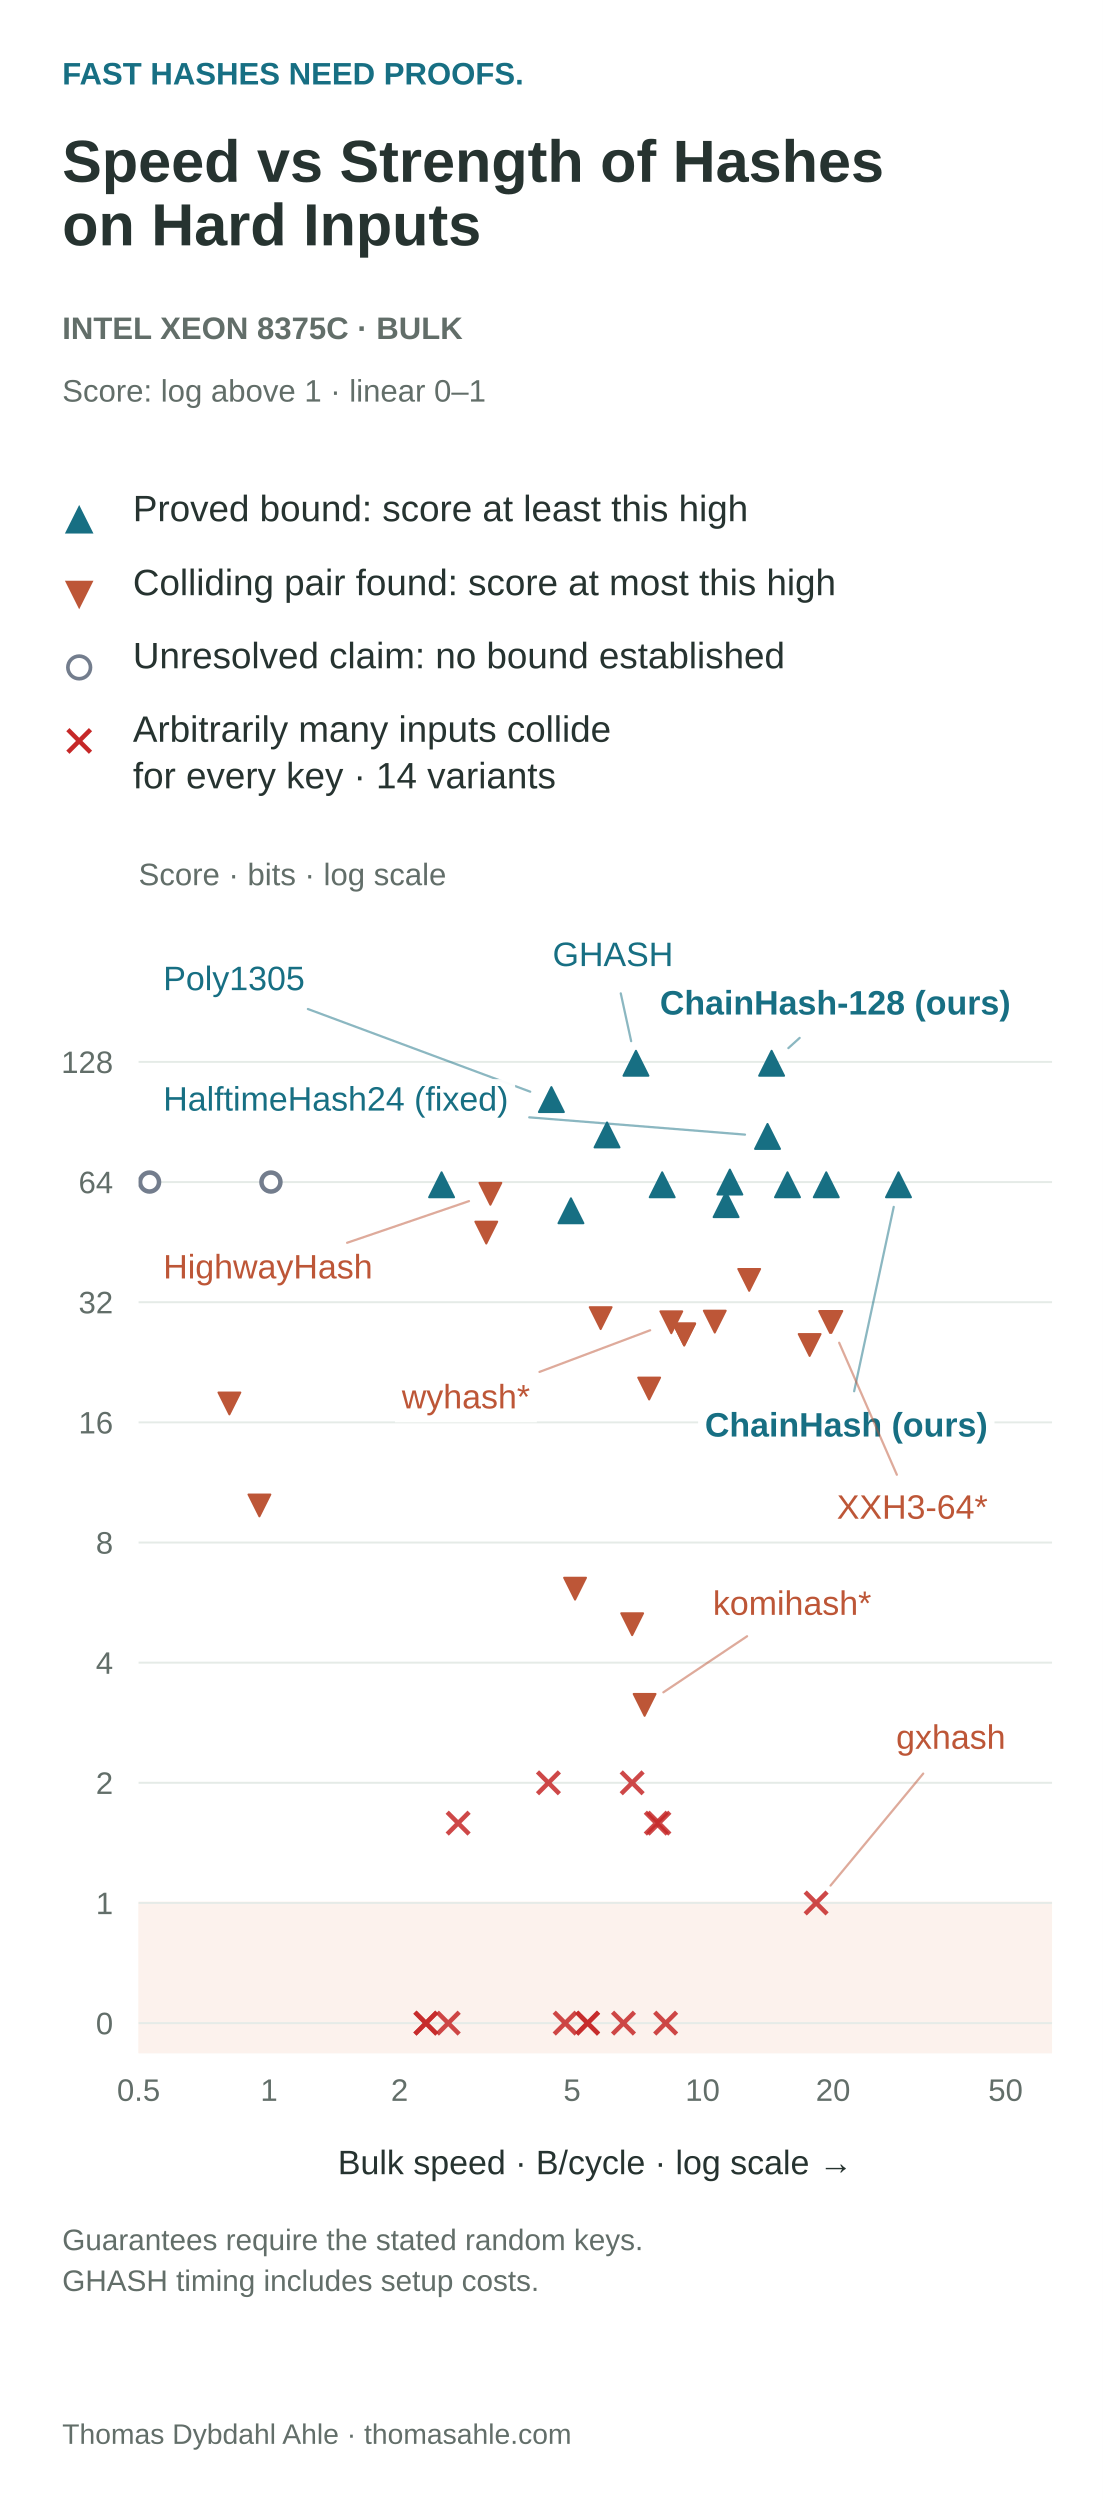
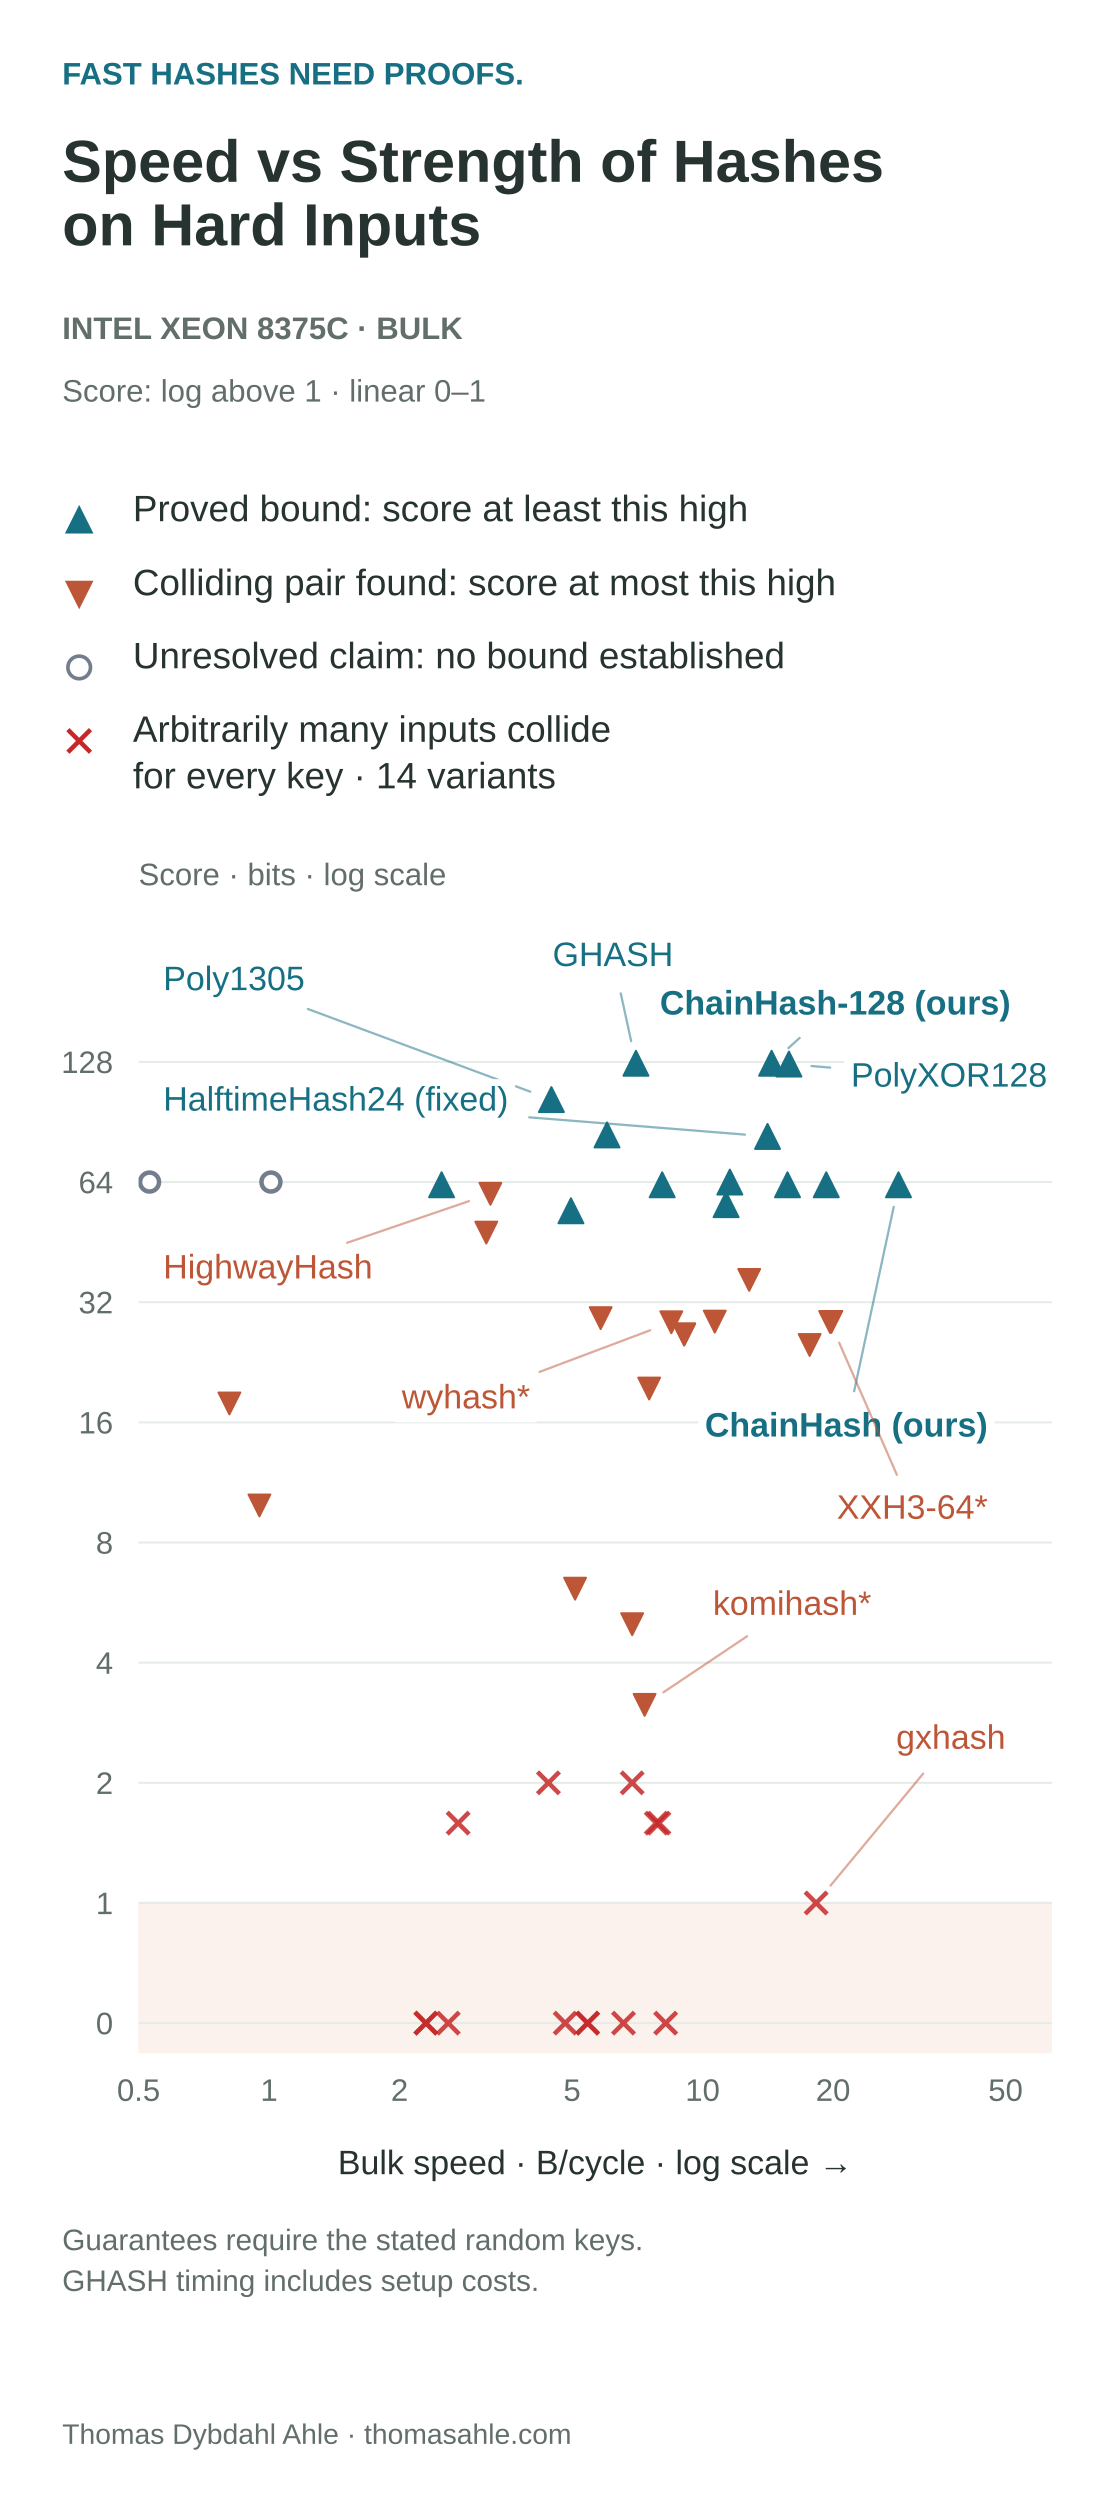
<svg xmlns="http://www.w3.org/2000/svg" xmlns:xlink="http://www.w3.org/1999/xlink" width="390pt" height="884pt" viewBox="0 0 390 884" version="1.1" role="img" aria-label="Speed vs Strength of Hashes on Hard Inputs: collision bounds versus bulk speed on INTEL XEON 8375C. Logarithmic axes; score is linear from zero to one bit.">
  <defs>
    <style type="text/css">*{stroke-linejoin: round; stroke-linecap: butt}</style>
  </defs>
  <g id="figure_1">
    <g id="patch_1">
      <path d="M 0 884  L 390 884  L 390 0  L 0 0  z " style="fill: #ffffff" />
    </g>
    <g id="axes_1">
      <g id="patch_2">
        <path d="M 49 726  L 372 726  L 372 333  L 49 333  z " style="fill: #ffffff" />
      </g>
      <g id="patch_3">
        <path d="M 49 726  L 372 726  L 372 672.892  L 49 672.892  z " clip-path="url(#peb24a7021e)" style="fill: #fcf2ed; stroke: #fcf2ed; stroke-linejoin: miter" />
      </g>
      <g id="matplotlib.axis_1">
        <g id="xtick_1">
          <g id="line2d_1" />
          <g id="text_1">
            <text style="font-size: 11px; font-family: 'Arial', 'DejaVu Sans', sans-serif; text-anchor: middle; fill: #626e69" x="49" y="742.874" transform="rotate(-0 49 742.8736)">0.5</text>
          </g>
        </g>
        <g id="xtick_2">
          <g id="line2d_2" />
          <g id="text_2">
            <text style="font-size: 11px; font-family: 'Arial', 'DejaVu Sans', sans-serif; text-anchor: middle; fill: #626e69" x="95.143" y="742.874" transform="rotate(-0 95.14286 742.8736)">1</text>
          </g>
        </g>
        <g id="xtick_3">
          <g id="line2d_3" />
          <g id="text_3">
            <text style="font-size: 11px; font-family: 'Arial', 'DejaVu Sans', sans-serif; text-anchor: middle; fill: #626e69" x="141.286" y="742.874" transform="rotate(-0 141.2857 742.8736)">2</text>
          </g>
        </g>
        <g id="xtick_4">
          <g id="line2d_4" />
          <g id="text_4">
            <text style="font-size: 11px; font-family: 'Arial', 'DejaVu Sans', sans-serif; text-anchor: middle; fill: #626e69" x="202.283" y="742.874" transform="rotate(-0 202.2833 742.8736)">5</text>
          </g>
        </g>
        <g id="xtick_5">
          <g id="line2d_5" />
          <g id="text_5">
            <text style="font-size: 11px; font-family: 'Arial', 'DejaVu Sans', sans-serif; text-anchor: middle; fill: #626e69" x="248.426" y="742.874" transform="rotate(-0 248.4261 742.8736)">10</text>
          </g>
        </g>
        <g id="xtick_6">
          <g id="line2d_6" />
          <g id="text_6">
            <text style="font-size: 11px; font-family: 'Arial', 'DejaVu Sans', sans-serif; text-anchor: middle; fill: #626e69" x="294.569" y="742.874" transform="rotate(-0 294.569 742.8736)">20</text>
          </g>
        </g>
        <g id="xtick_7">
          <g id="line2d_7" />
          <g id="text_7">
            <text style="font-size: 11px; font-family: 'Arial', 'DejaVu Sans', sans-serif; text-anchor: middle; fill: #626e69" x="355.567" y="742.874" transform="rotate(-0 355.5665 742.8736)">50</text>
          </g>
        </g>
        <g id="text_8">
          <text style="font-size: 12px; font-family: 'Arial', 'DejaVu Sans', sans-serif; text-anchor: middle; fill: #263330" x="210.5" y="768.795" transform="rotate(-0 210.5 768.7955)">Bulk speed · B/cycle · log scale  →</text>
        </g>
      </g>
      <g id="matplotlib.axis_2">
        <g id="ytick_1">
          <g id="line2d_8">
            <path d="M 49 715.378  L 372 715.378  " clip-path="url(#peb24a7021e)" style="fill: none; stroke: #e5ebe7; stroke-width: 0.7; stroke-linecap: square" />
          </g>
          <g id="line2d_9" />
          <g id="text_9">
            <text style="font-size: 11px; font-family: 'Arial', 'DejaVu Sans', sans-serif; text-anchor: end; fill: #626e69" x="40" y="719.315" transform="rotate(-0 40 719.3152)">0</text>
          </g>
        </g>
        <g id="ytick_2">
          <g id="line2d_10">
            <path d="M 49 672.892  L 372 672.892  " clip-path="url(#peb24a7021e)" style="fill: none; stroke: #e5ebe7; stroke-width: 0.7; stroke-linecap: square" />
          </g>
          <g id="line2d_11" />
          <g id="text_10">
            <text style="font-size: 11px; font-family: 'Arial', 'DejaVu Sans', sans-serif; text-anchor: end; fill: #626e69" x="40" y="676.829" transform="rotate(-0 40 676.8287)">1</text>
          </g>
        </g>
        <g id="ytick_3">
          <g id="line2d_12">
            <path d="M 49 630.405  L 372 630.405  " clip-path="url(#peb24a7021e)" style="fill: none; stroke: #e5ebe7; stroke-width: 0.7; stroke-linecap: square" />
          </g>
          <g id="line2d_13" />
          <g id="text_11">
            <text style="font-size: 11px; font-family: 'Arial', 'DejaVu Sans', sans-serif; text-anchor: end; fill: #626e69" x="40" y="634.342" transform="rotate(-0 40 634.3422)">2</text>
          </g>
        </g>
        <g id="ytick_4">
          <g id="line2d_14">
            <path d="M 49 587.919  L 372 587.919  " clip-path="url(#peb24a7021e)" style="fill: none; stroke: #e5ebe7; stroke-width: 0.7; stroke-linecap: square" />
          </g>
          <g id="line2d_15" />
          <g id="text_12">
            <text style="font-size: 11px; font-family: 'Arial', 'DejaVu Sans', sans-serif; text-anchor: end; fill: #626e69" x="40" y="591.856" transform="rotate(-0 40 591.8557)">4</text>
          </g>
        </g>
        <g id="ytick_5">
          <g id="line2d_16">
            <path d="M 49 545.432  L 372 545.432  " clip-path="url(#peb24a7021e)" style="fill: none; stroke: #e5ebe7; stroke-width: 0.7; stroke-linecap: square" />
          </g>
          <g id="line2d_17" />
          <g id="text_13">
            <text style="font-size: 11px; font-family: 'Arial', 'DejaVu Sans', sans-serif; text-anchor: end; fill: #626e69" x="40" y="549.369" transform="rotate(-0 40 549.3692)">8</text>
          </g>
        </g>
        <g id="ytick_6">
          <g id="line2d_18">
            <path d="M 49 502.946  L 372 502.946  " clip-path="url(#peb24a7021e)" style="fill: none; stroke: #e5ebe7; stroke-width: 0.7; stroke-linecap: square" />
          </g>
          <g id="line2d_19" />
          <g id="text_14">
            <text style="font-size: 11px; font-family: 'Arial', 'DejaVu Sans', sans-serif; text-anchor: end; fill: #626e69" x="40" y="506.883" transform="rotate(-0 40 506.8827)">16</text>
          </g>
        </g>
        <g id="ytick_7">
          <g id="line2d_20">
            <path d="M 49 460.459  L 372 460.459  " clip-path="url(#peb24a7021e)" style="fill: none; stroke: #e5ebe7; stroke-width: 0.7; stroke-linecap: square" />
          </g>
          <g id="line2d_21" />
          <g id="text_15">
            <text style="font-size: 11px; font-family: 'Arial', 'DejaVu Sans', sans-serif; text-anchor: end; fill: #626e69" x="40" y="464.396" transform="rotate(-0 40 464.3963)">32</text>
          </g>
        </g>
        <g id="ytick_8">
          <g id="line2d_22">
            <path d="M 49 417.973  L 372 417.973  " clip-path="url(#peb24a7021e)" style="fill: none; stroke: #e5ebe7; stroke-width: 0.7; stroke-linecap: square" />
          </g>
          <g id="line2d_23" />
          <g id="text_16">
            <text style="font-size: 11px; font-family: 'Arial', 'DejaVu Sans', sans-serif; text-anchor: end; fill: #626e69" x="40" y="421.91" transform="rotate(-0 40 421.9098)">64</text>
          </g>
        </g>
        <g id="ytick_9">
          <g id="line2d_24">
            <path d="M 49 375.486  L 372 375.486  " clip-path="url(#peb24a7021e)" style="fill: none; stroke: #e5ebe7; stroke-width: 0.7; stroke-linecap: square" />
          </g>
          <g id="line2d_25" />
          <g id="text_17">
            <text style="font-size: 11px; font-family: 'Arial', 'DejaVu Sans', sans-serif; text-anchor: end; fill: #626e69" x="40" y="379.423" transform="rotate(-0 40 379.4233)">128</text>
          </g>
        </g>
      </g>
      <g id="point-city" data-point-id="city" data-speed="5.43" data-bits="0.0" tabindex="0" role="button" aria-label="CityHash64 v1.1.1: 0 bits; 5.43 B/cycle. Inspect result.">
        <defs>
          <path id="mdcb4f89927" d="M -3.873 3.873  L 3.873 -3.873  M -3.873 -3.873  L 3.873 3.873  " style="stroke: #c62828; stroke-opacity: 0.85; stroke-width: 1.6" />
        </defs>
        <g clip-path="url(#peb24a7021e)">
          <use xlink:href="#mdcb4f89927" x="207.775" y="715.378" style="fill: #c62828; fill-opacity: 0.85; stroke: #c62828; stroke-opacity: 0.85; stroke-width: 1.6" />
        </g>
        <circle cx="207.775" cy="715.378" r="12" fill="transparent" class="point-hit" />
        <circle cx="207.775" cy="715.378" r="10" fill="none" stroke="#263330" stroke-width="1.4" opacity="0" class="point-ring" />
      </g>
      <g id="point-farm" data-point-id="farm" data-speed="5.43" data-bits="0.0" tabindex="0" role="button" aria-label="FarmHash64 NA v1.1: 0 bits; 5.43 B/cycle. Inspect result.">
        <g clip-path="url(#peb24a7021e)">
          <use xlink:href="#mdcb4f89927" x="207.775" y="715.378" style="fill: #c62828; fill-opacity: 0.85; stroke: #c62828; stroke-opacity: 0.85; stroke-width: 1.6" />
        </g>
        <circle cx="207.775" cy="715.378" r="12" fill="transparent" class="point-hit" />
        <circle cx="207.775" cy="715.378" r="10" fill="none" stroke="#263330" stroke-width="1.4" opacity="0" class="point-ring" />
      </g>
      <g id="point-murmur" data-point-id="murmur" data-speed="2.73" data-bits="1.584962500721156" tabindex="0" role="button" aria-label="MurmurHash3 x64_128: at most 1.59 bits (cap); 2.73 B/cycle. Inspect result.">
        <g clip-path="url(#peb24a7021e)">
          <use xlink:href="#mdcb4f89927" x="161.999" y="644.662" style="fill: #c62828; fill-opacity: 0.85; stroke: #c62828; stroke-opacity: 0.85; stroke-width: 1.6" />
        </g>
        <circle cx="161.999" cy="644.662" r="12" fill="transparent" class="point-hit" />
        <circle cx="161.999" cy="644.662" r="10" fill="none" stroke="#263330" stroke-width="1.4" opacity="0" class="point-ring" />
      </g>
      <g id="point-mx3" data-point-id="mx3" data-speed="4.82" data-bits="0.0" tabindex="0" role="button" aria-label="mx3 v3: 0 bits; 4.82 B/cycle. Inspect result.">
        <g clip-path="url(#peb24a7021e)">
          <use xlink:href="#mdcb4f89927" x="199.843" y="715.378" style="fill: #c62828; fill-opacity: 0.85; stroke: #c62828; stroke-opacity: 0.85; stroke-width: 1.6" />
        </g>
        <circle cx="199.843" cy="715.378" r="12" fill="transparent" class="point-hit" />
        <circle cx="199.843" cy="715.378" r="10" fill="none" stroke="#263330" stroke-width="1.4" opacity="0" class="point-ring" />
      </g>
      <g id="point-fasthash-64" data-point-id="fasthash-64" data-speed="2.3" data-bits="0.0" tabindex="0" role="button" aria-label="fasthash-64: 0 bits; 2.3 B/cycle. Inspect result.">
        <g clip-path="url(#peb24a7021e)">
          <use xlink:href="#mdcb4f89927" x="150.59" y="715.378" style="fill: #c62828; fill-opacity: 0.85; stroke: #c62828; stroke-opacity: 0.85; stroke-width: 1.6" />
        </g>
        <circle cx="150.59" cy="715.378" r="12" fill="transparent" class="point-hit" />
        <circle cx="150.59" cy="715.378" r="10" fill="none" stroke="#263330" stroke-width="1.4" opacity="0" class="point-ring" />
      </g>
      <g id="point-fasthash-32" data-point-id="fasthash-32" data-speed="2.3" data-bits="0.0" tabindex="0" role="button" aria-label="fasthash-32: 0 bits; 2.3 B/cycle. Inspect result.">
        <g clip-path="url(#peb24a7021e)">
          <use xlink:href="#mdcb4f89927" x="150.59" y="715.378" style="fill: #c62828; fill-opacity: 0.85; stroke: #c62828; stroke-opacity: 0.85; stroke-width: 1.6" />
        </g>
        <circle cx="150.59" cy="715.378" r="12" fill="transparent" class="point-hit" />
        <circle cx="150.59" cy="715.378" r="10" fill="none" stroke="#263330" stroke-width="1.4" opacity="0" class="point-ring" />
      </g>
      <g id="point-muse" data-point-id="muse" data-speed="7.82" data-bits="1.584962500721156" tabindex="0" role="button" aria-label="MuseAir v0.3 (SMHasher3): at most 1.59 bits (cap); version-bound to v0.3; 7.82 B/cycle. Inspect result.">
        <g clip-path="url(#peb24a7021e)">
          <use xlink:href="#mdcb4f89927" x="232.056" y="644.662" style="fill: #c62828; fill-opacity: 0.85; stroke: #c62828; stroke-opacity: 0.85; stroke-width: 1.6" />
        </g>
        <circle cx="232.056" cy="644.662" r="12" fill="transparent" class="point-hit" />
        <circle cx="232.056" cy="644.662" r="10" fill="none" stroke="#263330" stroke-width="1.4" opacity="0" class="point-ring" />
      </g>
      <g id="point-muse-v2" data-point-id="muse-v2" data-speed="7.53" data-bits="19.4469" tabindex="0" role="button" aria-label="MuseAir v2 (crate 0.6.0): at most 19.45 bits (cap; sampled; 95% interval 19.43–19.46); 7.53 B/cycle. Inspect result.">
        <defs>
          <path id="mc9351b6c37" d="M -0 3.873  L 3.873 -3.873  L -3.873 -3.873  z " style="stroke: #bd5637; stroke-width: 0.7" />
        </defs>
        <g clip-path="url(#peb24a7021e)">
          <use xlink:href="#mc9351b6c37" x="229.541" y="490.987" style="fill: #bd5637; stroke: #bd5637; stroke-width: 0.7" />
        </g>
        <circle cx="229.541" cy="490.987" r="12" fill="transparent" class="point-hit" />
        <circle cx="229.541" cy="490.987" r="10" fill="none" stroke="#263330" stroke-width="1.4" opacity="0" class="point-ring" />
      </g>
      <g id="point-komi" data-point-id="komi" data-speed="7.35" data-bits="3.13512916189466" tabindex="0" role="button" aria-label="komihash v5.27 / v5.34: at most 3.14 bits (cap; sampled); 7.35 B/cycle. Inspect result.">
        <g clip-path="url(#peb24a7021e)">
          <use xlink:href="#mc9351b6c37" x="227.93" y="602.852" style="fill: #bd5637; stroke: #bd5637; stroke-width: 0.7" />
        </g>
        <circle cx="227.93" cy="602.852" r="12" fill="transparent" class="point-hit" />
        <circle cx="227.93" cy="602.852" r="10" fill="none" stroke="#263330" stroke-width="1.4" opacity="0" class="point-ring" />
      </g>
      <g id="point-t1ha" data-point-id="t1ha" data-speed="5.82" data-bits="29.1928" tabindex="0" role="button" aria-label="t1ha2_atonce-64 v2.1.4: at most 29.19 bits (cap; sampled); conditional-rate 95% ≈ ±0.0004 bits; 5.82 B/cycle. Inspect result.">
        <g clip-path="url(#peb24a7021e)">
          <use xlink:href="#mc9351b6c37" x="212.393" y="466.087" style="fill: #bd5637; stroke: #bd5637; stroke-width: 0.7" />
        </g>
        <circle cx="212.393" cy="466.087" r="12" fill="transparent" class="point-hit" />
        <circle cx="212.393" cy="466.087" r="10" fill="none" stroke="#263330" stroke-width="1.4" opacity="0" class="point-ring" />
      </g>
      <g id="point-a5" data-point-id="a5" data-speed="3.17" data-bits="47.80910046980944" tabindex="0" role="button" aria-label="a5hash v5.21, 64-bit: at most 47.81 bits (cap); 3.17 B/cycle. Inspect result.">
        <g clip-path="url(#peb24a7021e)">
          <use xlink:href="#mc9351b6c37" x="171.947" y="435.851" style="fill: #bd5637; stroke: #bd5637; stroke-width: 0.7" />
        </g>
        <circle cx="171.947" cy="435.851" r="12" fill="transparent" class="point-hit" />
        <circle cx="171.947" cy="435.851" r="10" fill="none" stroke="#263330" stroke-width="1.4" opacity="0" class="point-ring" />
      </g>
      <g id="point-a5wide" data-point-id="a5wide" data-speed="7.93" data-bits="1.584962500721156" tabindex="0" role="button" aria-label="a5hash v5.21, 128-bit: at most 1.59 bits (cap); 7.93 B/cycle. Inspect result.">
        <g clip-path="url(#peb24a7021e)">
          <use xlink:href="#mdcb4f89927" x="232.986" y="644.662" style="fill: #c62828; fill-opacity: 0.85; stroke: #c62828; stroke-opacity: 0.85; stroke-width: 1.6" />
        </g>
        <circle cx="232.986" cy="644.662" r="12" fill="transparent" class="point-hit" />
        <circle cx="232.986" cy="644.662" r="10" fill="none" stroke="#263330" stroke-width="1.4" opacity="0" class="point-ring" />
      </g>
      <g id="point-wyhash" data-point-id="wyhash" data-speed="8.47" data-bits="28.497" tabindex="0" role="button" aria-label="wyhash final v4.3: at most 28.5 bits (cap; sampled); 95% Poisson interval [28.4, 28.6]; 8.47 B/cycle. Inspect result.">
        <g clip-path="url(#peb24a7021e)">
          <use xlink:href="#mc9351b6c37" x="237.372" y="467.566" style="fill: #bd5637; stroke: #bd5637; stroke-width: 0.7" />
        </g>
        <circle cx="237.372" cy="467.566" r="12" fill="transparent" class="point-hit" />
        <circle cx="237.372" cy="467.566" r="10" fill="none" stroke="#263330" stroke-width="1.4" opacity="0" class="point-ring" />
      </g>
      <g id="point-rapid3" data-point-id="rapid3" data-speed="10.67" data-bits="28.606" tabindex="0" role="button" aria-label="rapidhash v3: at most 28.6 bits (cap; sampled); 95% Poisson interval [28.5, 28.7]; 10.67 B/cycle. Inspect result.">
        <g clip-path="url(#peb24a7021e)">
          <use xlink:href="#mc9351b6c37" x="252.743" y="467.332" style="fill: #bd5637; stroke: #bd5637; stroke-width: 0.7" />
        </g>
        <circle cx="252.743" cy="467.332" r="12" fill="transparent" class="point-hit" />
        <circle cx="252.743" cy="467.332" r="10" fill="none" stroke="#263330" stroke-width="1.4" opacity="0" class="point-ring" />
      </g>
      <g id="point-foldhash-fast" data-point-id="foldhash-fast" data-speed="9.07" data-bits="26.57111644798981" tabindex="0" role="button" aria-label="foldhash-fast 0.2.0: at most 26.5711 bits (cap; sampled); 95% Poisson [26.5173, 26.6255]; 9.07 B/cycle. Inspect result.">
        <g clip-path="url(#peb24a7021e)">
          <use xlink:href="#mc9351b6c37" x="241.928" y="471.855" style="fill: #bd5637; stroke: #bd5637; stroke-width: 0.7" />
        </g>
        <circle cx="241.928" cy="471.855" r="12" fill="transparent" class="point-hit" />
        <circle cx="241.928" cy="471.855" r="10" fill="none" stroke="#263330" stroke-width="1.4" opacity="0" class="point-ring" />
      </g>
      <g id="point-foldhash-quality" data-point-id="foldhash-quality" data-speed="9.07" data-bits="26.557056504151273" tabindex="0" role="button" aria-label="foldhash-quality 0.2.0: at most 26.5571 bits (cap; sampled); 95% Poisson [26.4499, 26.6663]; 9.07 B/cycle. Inspect result.">
        <g clip-path="url(#peb24a7021e)">
          <use xlink:href="#mc9351b6c37" x="241.928" y="471.887" style="fill: #bd5637; stroke: #bd5637; stroke-width: 0.7" />
        </g>
        <circle cx="241.928" cy="471.887" r="12" fill="transparent" class="point-hit" />
        <circle cx="241.928" cy="471.887" r="10" fill="none" stroke="#263330" stroke-width="1.4" opacity="0" class="point-ring" />
      </g>
      <g id="point-mum" data-point-id="mum" data-speed="6.57" data-bits="0.0" tabindex="0" role="button" aria-label="MUM v3: 0 bits; 6.57 B/cycle. Inspect result.">
        <g clip-path="url(#peb24a7021e)">
          <use xlink:href="#mdcb4f89927" x="220.462" y="715.378" style="fill: #c62828; fill-opacity: 0.85; stroke: #c62828; stroke-opacity: 0.85; stroke-width: 1.6" />
        </g>
        <circle cx="220.462" cy="715.378" r="12" fill="transparent" class="point-hit" />
        <circle cx="220.462" cy="715.378" r="10" fill="none" stroke="#263330" stroke-width="1.4" opacity="0" class="point-ring" />
      </g>
      <g id="point-mir" data-point-id="mir" data-speed="2.59" data-bits="0.0" tabindex="0" role="button" aria-label="mir.exact / mir.inexact: 0 bits; 2.59 B/cycle. Inspect result.">
        <g clip-path="url(#peb24a7021e)">
          <use xlink:href="#mdcb4f89927" x="158.495" y="715.378" style="fill: #c62828; fill-opacity: 0.85; stroke: #c62828; stroke-opacity: 0.85; stroke-width: 1.6" />
        </g>
        <circle cx="158.495" cy="715.378" r="12" fill="transparent" class="point-hit" />
        <circle cx="158.495" cy="715.378" r="10" fill="none" stroke="#263330" stroke-width="1.4" opacity="0" class="point-ring" />
      </g>
      <g id="point-xxh3-64" data-point-id="xxh3-64" data-speed="19.69" data-bits="28.543" tabindex="0" role="button" aria-label="XXH3-64 0.8.3: at most 28.5 bits (cap; sampled); 95% Poisson interval [28.4, 28.7]; 19.69 B/cycle. Inspect result.">
        <g clip-path="url(#peb24a7021e)">
          <use xlink:href="#mc9351b6c37" x="293.529" y="467.467" style="fill: #bd5637; stroke: #bd5637; stroke-width: 0.7" />
        </g>
        <circle cx="293.529" cy="467.467" r="12" fill="transparent" class="point-hit" />
        <circle cx="293.529" cy="467.467" r="10" fill="none" stroke="#263330" stroke-width="1.4" opacity="0" class="point-ring" />
      </g>
      <g id="point-xxh3-128" data-point-id="xxh3-128" data-speed="19.82" data-bits="28.556" tabindex="0" role="button" aria-label="XXH3-128 0.8.3: at most 28.6 bits (cap; sampled); 95% Poisson interval [28.4, 28.7]; 19.82 B/cycle. Inspect result.">
        <g clip-path="url(#peb24a7021e)">
          <use xlink:href="#mc9351b6c37" x="293.967" y="467.439" style="fill: #bd5637; stroke: #bd5637; stroke-width: 0.7" />
        </g>
        <circle cx="293.967" cy="467.439" r="12" fill="transparent" class="point-hit" />
        <circle cx="293.967" cy="467.439" r="10" fill="none" stroke="#263330" stroke-width="1.4" opacity="0" class="point-ring" />
      </g>
      <g id="point-highway" data-point-id="highway" data-speed="3.24" data-bits="59.8075787461754" tabindex="0" role="button" aria-label="HighwayHash-64, frozen: at most 59.81 bits (cap); 3.24 B/cycle. Inspect result.">
        <g clip-path="url(#peb24a7021e)">
          <use xlink:href="#mc9351b6c37" x="173.401" y="422.126" style="fill: #bd5637; stroke: #bd5637; stroke-width: 0.7" />
        </g>
        <circle cx="173.401" cy="422.126" r="12" fill="transparent" class="point-hit" />
        <circle cx="173.401" cy="422.126" r="10" fill="none" stroke="#263330" stroke-width="1.4" opacity="0" class="point-ring" />
      </g>
      <g id="point-spooky" data-point-id="spooky" data-speed="5.08" data-bits="6.129270753827899" tabindex="0" role="button" aria-label="SpookyHash V2-64: at most 6.13 bits (cap; sampled); 5.08 B/cycle. Inspect result.">
        <g clip-path="url(#peb24a7021e)">
          <use xlink:href="#mc9351b6c37" x="203.34" y="561.759" style="fill: #bd5637; stroke: #bd5637; stroke-width: 0.7" />
        </g>
        <circle cx="203.34" cy="561.759" r="12" fill="transparent" class="point-hit" />
        <circle cx="203.34" cy="561.759" r="10" fill="none" stroke="#263330" stroke-width="1.4" opacity="0" class="point-ring" />
      </g>
      <g id="point-pengyhash" data-point-id="pengyhash" data-speed="4.41" data-bits="2.0" tabindex="0" role="button" aria-label="pengyhash v0.3: at most 2 bits (cap); 4.41 B/cycle. Inspect result.">
        <g clip-path="url(#peb24a7021e)">
          <use xlink:href="#mdcb4f89927" x="193.925" y="630.405" style="fill: #c62828; fill-opacity: 0.85; stroke: #c62828; stroke-opacity: 0.85; stroke-width: 1.6" />
        </g>
        <circle cx="193.925" cy="630.405" r="12" fill="transparent" class="point-hit" />
        <circle cx="193.925" cy="630.405" r="10" fill="none" stroke="#263330" stroke-width="1.4" opacity="0" class="point-ring" />
      </g>
      <g id="point-nmhash32" data-point-id="nmhash32" data-speed="6.88" data-bits="4.993026634712533" tabindex="0" role="button" aria-label="nmhash32 v2: at most 4.994 bits (cap); 6.88 B/cycle. Inspect result.">
        <g clip-path="url(#peb24a7021e)">
          <use xlink:href="#mc9351b6c37" x="223.531" y="574.327" style="fill: #bd5637; stroke: #bd5637; stroke-width: 0.7" />
        </g>
        <circle cx="223.531" cy="574.327" r="12" fill="transparent" class="point-hit" />
        <circle cx="223.531" cy="574.327" r="10" fill="none" stroke="#263330" stroke-width="1.4" opacity="0" class="point-ring" />
      </g>
      <g id="point-nmhash32x" data-point-id="nmhash32x" data-speed="6.88" data-bits="2.0" tabindex="0" role="button" aria-label="nmhash32x v2: at most 2 bits (cap); 6.88 B/cycle. Inspect result.">
        <g clip-path="url(#peb24a7021e)">
          <use xlink:href="#mdcb4f89927" x="223.531" y="630.405" style="fill: #c62828; fill-opacity: 0.85; stroke: #c62828; stroke-opacity: 0.85; stroke-width: 1.6" />
        </g>
        <circle cx="223.531" cy="630.405" r="12" fill="transparent" class="point-hit" />
        <circle cx="223.531" cy="630.405" r="10" fill="none" stroke="#263330" stroke-width="1.4" opacity="0" class="point-ring" />
      </g>
      <g id="point-gx" data-point-id="gx" data-speed="18.28" data-bits="1.0" tabindex="0" role="button" aria-label="gxhash-64 v3.5.0: at most 1 bits (cap); 18.28 B/cycle. Inspect result.">
        <g clip-path="url(#peb24a7021e)">
          <use xlink:href="#mdcb4f89927" x="288.583" y="672.892" style="fill: #c62828; fill-opacity: 0.85; stroke: #c62828; stroke-opacity: 0.85; stroke-width: 1.6" />
        </g>
        <circle cx="288.583" cy="672.892" r="12" fill="transparent" class="point-hit" />
        <circle cx="288.583" cy="672.892" r="10" fill="none" stroke="#263330" stroke-width="1.4" opacity="0" class="point-ring" />
      </g>
      <g id="point-ahash" data-point-id="ahash" data-speed="0.81" data-bits="17.844" tabindex="0" role="button" aria-label="aHash 0.8.12, AES path: at most 17.84 bits (cap; sampled); 95% interval 17.84–17.85; 0.81 B/cycle. Inspect result.">
        <g clip-path="url(#peb24a7021e)">
          <use xlink:href="#mc9351b6c37" x="81.115" y="496.26" style="fill: #bd5637; stroke: #bd5637; stroke-width: 0.7" />
        </g>
        <circle cx="81.115" cy="496.26" r="12" fill="transparent" class="point-hit" />
        <circle cx="81.115" cy="496.26" r="10" fill="none" stroke="#263330" stroke-width="1.4" opacity="0" class="point-ring" />
      </g>
      <g id="point-siphash-1-3" data-point-id="siphash-1-3" data-speed="1.01" data-bits="64" tabindex="0" role="button" aria-label="SipHash-1-3: 64 bits · cryptographic assumption; best known attack far below 2^-64 (see records/README.html); 1.01 B/cycle. Inspect result.">
        <defs>
          <path id="m716f67a578" d="M 0 3.354  C 0.89 3.354 1.743 3.001 2.372 2.372  C 3.001 1.743 3.354 0.89 3.354 0  C 3.354 -0.89 3.001 -1.743 2.372 -2.372  C 1.743 -3.001 0.89 -3.354 0 -3.354  C -0.89 -3.354 -1.743 -3.001 -2.372 -2.372  C -3.001 -1.743 -3.354 -0.89 -3.354 0  C -3.354 0.89 -3.001 1.743 -2.372 2.372  C -1.743 3.001 -0.89 3.354 0 3.354  z " style="stroke: #737d8d; stroke-width: 1.6" />
        </defs>
        <g clip-path="url(#peb24a7021e)">
          <use xlink:href="#m716f67a578" x="95.805" y="417.973" style="fill: #ffffff; stroke: #737d8d; stroke-width: 1.6" />
        </g>
        <circle cx="95.805" cy="417.973" r="12" fill="transparent" class="point-hit" />
        <circle cx="95.805" cy="417.973" r="10" fill="none" stroke="#263330" stroke-width="1.4" opacity="0" class="point-ring" />
      </g>
      <g id="point-siphash-2-4" data-point-id="siphash-2-4" data-speed="0.53" data-bits="64" tabindex="0" role="button" aria-label="SipHash-2-4: 64 bits · cryptographic assumption; best known attack far below 2^-64 (see records/README.html); 0.53 B/cycle. Inspect result.">
        <g clip-path="url(#peb24a7021e)">
          <use xlink:href="#m716f67a578" x="52.879" y="417.973" style="fill: #ffffff; stroke: #737d8d; stroke-width: 1.6" />
        </g>
        <circle cx="52.879" cy="417.973" r="12" fill="transparent" class="point-hit" />
        <circle cx="52.879" cy="417.973" r="10" fill="none" stroke="#263330" stroke-width="1.4" opacity="0" class="point-ring" />
      </g>
      <g id="point-halftime24" data-point-id="halftime24" data-speed="12.81" data-bits="36.39231742277876" tabindex="0" role="button" aria-label="HalftimeHash24 (shipped advanced 24-byte API): at most 36.4 bits (cap; counted 2^-32 key class for a fixed equal-length pair, sampled 2^-31.95); 12.81 B/cycle. Inspect result.">
        <g clip-path="url(#peb24a7021e)">
          <use xlink:href="#mc9351b6c37" x="264.912" y="452.576" style="fill: #bd5637; stroke: #bd5637; stroke-width: 0.7" />
        </g>
        <circle cx="264.912" cy="452.576" r="12" fill="transparent" class="point-hit" />
        <circle cx="264.912" cy="452.576" r="10" fill="none" stroke="#263330" stroke-width="1.4" opacity="0" class="point-ring" />
      </g>
      <g id="point-go-maphash" data-point-id="go-maphash" data-speed="17.66" data-bits="25.0" tabindex="0" role="button" aria-label="Go runtime map hash / hash/maphash (go1.27.1, amd64 AES path): at most 25.0 bits (cap; analytic trail 2^-24, measured 2^-23.96); 95% Poisson on the verifier sample [24.61, 25.33]; 17.66 B/cycle. Inspect result.">
        <g clip-path="url(#peb24a7021e)">
          <use xlink:href="#mc9351b6c37" x="286.286" y="475.591" style="fill: #bd5637; stroke: #bd5637; stroke-width: 0.7" />
        </g>
        <circle cx="286.286" cy="475.591" r="12" fill="transparent" class="point-hit" />
        <circle cx="286.286" cy="475.591" r="10" fill="none" stroke="#263330" stroke-width="1.4" opacity="0" class="point-ring" />
      </g>
      <g id="point-abseil-hash" data-point-id="abseil-hash" data-speed="8.22" data-bits="0.0" tabindex="0" role="button" aria-label="absl::Hash (abseil-cpp 20260817.0 / HEAD 73d2688): 0 bits (key-free pair at L = 1); 8.22 B/cycle. Inspect result.">
        <g clip-path="url(#peb24a7021e)">
          <use xlink:href="#mdcb4f89927" x="235.377" y="715.378" style="fill: #c62828; fill-opacity: 0.85; stroke: #c62828; stroke-opacity: 0.85; stroke-width: 1.6" />
        </g>
        <circle cx="235.377" cy="715.378" r="12" fill="transparent" class="point-hit" />
        <circle cx="235.377" cy="715.378" r="10" fill="none" stroke="#263330" stroke-width="1.4" opacity="0" class="point-ring" />
      </g>
      <g id="point-dotnet-marvin" data-point-id="dotnet-marvin" data-speed="0.95" data-bits="9.907221893728378" tabindex="0" role="button" aria-label="Marvin32 (.NET 10 string.GetHashCode): at most 9.91 bits (sampled cap); 95% Poisson interval [9.9063, 9.9082]; 0.95 B/cycle. Inspect result.">
        <g clip-path="url(#peb24a7021e)">
          <use xlink:href="#mc9351b6c37" x="91.728" y="532.326" style="fill: #bd5637; stroke: #bd5637; stroke-width: 0.7" />
        </g>
        <circle cx="91.728" cy="532.326" r="12" fill="transparent" class="point-hit" />
        <circle cx="91.728" cy="532.326" r="10" fill="none" stroke="#263330" stroke-width="1.4" opacity="0" class="point-ring" />
      </g>
      <g id="point-polymur" data-point-id="polymur" data-speed="4.97" data-bits="54.22679349755191" tabindex="0" role="button" aria-label="PolymurHash 2.0: ≥ 54.2267 bits (proved); 4.97 B/cycle. Inspect result.">
        <defs>
          <path id="m63c7f8ab11" d="M 0 -4.416  L -4.416 4.416  L 4.416 4.416  z " style="stroke: #176f83; stroke-width: 0.7" />
        </defs>
        <g clip-path="url(#peb24a7021e)">
          <use xlink:href="#m63c7f8ab11" x="201.883" y="428.13" style="fill: #176f83; stroke: #176f83; stroke-width: 0.7" />
        </g>
        <circle cx="201.883" cy="428.13" r="12" fill="transparent" class="point-hit" />
        <circle cx="201.883" cy="428.13" r="10" fill="none" stroke="#263330" stroke-width="1.4" opacity="0" class="point-ring" />
      </g>
      <g id="point-poly1305" data-point-id="poly1305" data-speed="4.48" data-bits="103" tabindex="0" role="button" aria-label="Poly1305: ≥ 103 bits (proved); 4.48 B/cycle. Inspect result.">
        <g clip-path="url(#peb24a7021e)">
          <use xlink:href="#m63c7f8ab11" x="194.973" y="388.806" style="fill: #176f83; stroke: #176f83; stroke-width: 0.7" />
        </g>
        <circle cx="194.973" cy="388.806" r="12" fill="transparent" class="point-hit" />
        <circle cx="194.973" cy="388.806" r="10" fill="none" stroke="#263330" stroke-width="1.4" opacity="0" class="point-ring" />
      </g>
      <g id="point-ghash" data-point-id="ghash" data-speed="7.02" data-bits="127" tabindex="0" role="button" aria-label="GHASH: ≥ 127 bits (proved); 7.02 B/cycle. Inspect result.">
        <g clip-path="url(#peb24a7021e)">
          <use xlink:href="#m63c7f8ab11" x="224.872" y="375.967" style="fill: #176f83; stroke: #176f83; stroke-width: 0.7" />
        </g>
        <circle cx="224.872" cy="375.967" r="12" fill="transparent" class="point-hit" />
        <circle cx="224.872" cy="375.967" r="10" fill="none" stroke="#263330" stroke-width="1.4" opacity="0" class="point-ring" />
      </g>
      <g id="point-halftimehash-64" data-point-id="halftimehash-64" data-speed="2.5" data-bits="63" tabindex="0" role="button" aria-label="HalftimeHash 64: ≥ 63 bits (proved); 2.5 B/cycle. Inspect result.">
        <g clip-path="url(#peb24a7021e)">
          <use xlink:href="#m63c7f8ab11" x="156.14" y="418.938" style="fill: #176f83; stroke: #176f83; stroke-width: 0.7" />
        </g>
        <circle cx="156.14" cy="418.938" r="12" fill="transparent" class="point-hit" />
        <circle cx="156.14" cy="418.938" r="10" fill="none" stroke="#263330" stroke-width="1.4" opacity="0" class="point-ring" />
      </g>
      <g id="point-halftimehash-128" data-point-id="halftimehash-128" data-speed="8.07" data-bits="63" tabindex="0" role="button" aria-label="HalftimeHash 128: ≥ 63 bits (proved); 8.07 B/cycle. Inspect result.">
        <g clip-path="url(#peb24a7021e)">
          <use xlink:href="#m63c7f8ab11" x="234.151" y="418.938" style="fill: #176f83; stroke: #176f83; stroke-width: 0.7" />
        </g>
        <circle cx="234.151" cy="418.938" r="12" fill="transparent" class="point-hit" />
        <circle cx="234.151" cy="418.938" r="10" fill="none" stroke="#263330" stroke-width="1.4" opacity="0" class="point-ring" />
      </g>
      <g id="point-halftimehash-256" data-point-id="halftimehash-256" data-speed="15.7" data-bits="63" tabindex="0" role="button" aria-label="HalftimeHash 256: ≥ 63 bits (proved); 15.7 B/cycle. Inspect result.">
        <g clip-path="url(#peb24a7021e)">
          <use xlink:href="#m63c7f8ab11" x="278.454" y="418.938" style="fill: #176f83; stroke: #176f83; stroke-width: 0.7" />
        </g>
        <circle cx="278.454" cy="418.938" r="12" fill="transparent" class="point-hit" />
        <circle cx="278.454" cy="418.938" r="10" fill="none" stroke="#263330" stroke-width="1.4" opacity="0" class="point-ring" />
      </g>
      <g id="point-halftimehash-512" data-point-id="halftimehash-512" data-speed="19.29" data-bits="63" tabindex="0" role="button" aria-label="HalftimeHash 512: ≥ 63 bits (proved); 19.29 B/cycle. Inspect result.">
        <g clip-path="url(#peb24a7021e)">
          <use xlink:href="#m63c7f8ab11" x="292.163" y="418.938" style="fill: #176f83; stroke: #176f83; stroke-width: 0.7" />
        </g>
        <circle cx="292.163" cy="418.938" r="12" fill="transparent" class="point-hit" />
        <circle cx="292.163" cy="418.938" r="10" fill="none" stroke="#263330" stroke-width="1.4" opacity="0" class="point-ring" />
      </g>
      <g id="point-umash" data-point-id="umash" data-speed="11.33" data-bits="56.18" tabindex="0" role="button" aria-label="UMASH-64: ≥ 56.18 bits; 11.33 B/cycle. Inspect result.">
        <g clip-path="url(#peb24a7021e)">
          <use xlink:href="#m63c7f8ab11" x="256.739" y="425.961" style="fill: #176f83; stroke: #176f83; stroke-width: 0.7" />
        </g>
        <circle cx="256.739" cy="425.961" r="12" fill="transparent" class="point-hit" />
        <circle cx="256.739" cy="425.961" r="10" fill="none" stroke="#263330" stroke-width="1.4" opacity="0" class="point-ring" />
      </g>
      <g id="point-umash128" data-point-id="umash128" data-speed="6.02" data-bits="83.99" tabindex="0" role="button" aria-label="UMASH-128 fingerprint: ≥ 84 bits on L ≤ 2^46; 6.02 B/cycle. Inspect result.">
        <g clip-path="url(#peb24a7021e)">
          <use xlink:href="#m63c7f8ab11" x="214.642" y="401.312" style="fill: #176f83; stroke: #176f83; stroke-width: 0.7" />
        </g>
        <circle cx="214.642" cy="401.312" r="12" fill="transparent" class="point-hit" />
        <circle cx="214.642" cy="401.312" r="10" fill="none" stroke="#263330" stroke-width="1.4" opacity="0" class="point-ring" />
      </g>
      <g id="point-clhash" data-point-id="clhash" data-speed="11.56" data-bits="64" tabindex="0" role="button" aria-label="CLHASH: ≥ 64 bits (proved); 11.56 B/cycle. Inspect result.">
        <g clip-path="url(#peb24a7021e)">
          <use xlink:href="#m63c7f8ab11" x="258.076" y="417.973" style="fill: #176f83; stroke: #176f83; stroke-width: 0.7" />
        </g>
        <circle cx="258.076" cy="417.973" r="12" fill="transparent" class="point-hit" />
        <circle cx="258.076" cy="417.973" r="10" fill="none" stroke="#263330" stroke-width="1.4" opacity="0" class="point-ring" />
      </g>
      <g id="point-chainhash" data-point-id="chainhash" data-speed="28.31" data-bits="63.0" tabindex="0" role="button" aria-label="ChainHash (ours): ≥ 63 bits; 28.31 B/cycle. Inspect result.">
        <g clip-path="url(#peb24a7021e)">
          <use xlink:href="#m63c7f8ab11" x="317.701" y="418.938" style="fill: #176f83; stroke: #176f83; stroke-width: 0.7" />
        </g>
        <circle cx="317.701" cy="418.938" r="12" fill="transparent" class="point-hit" />
        <circle cx="317.701" cy="418.938" r="10" fill="none" stroke="#263330" stroke-width="1.4" opacity="0" class="point-ring" />
      </g>
      <g id="point-halftime24-fixed" data-point-id="halftime24-fixed" data-speed="14.12" data-bits="83.27" tabindex="0" role="button" aria-label="HalftimeHash24, repaired encoder (not shipped): ≥ 83.27 bits (proved); 14.12 B/cycle. Inspect result.">
        <g clip-path="url(#peb24a7021e)">
          <use xlink:href="#m63c7f8ab11" x="271.393" y="401.84" style="fill: #176f83; stroke: #176f83; stroke-width: 0.7" />
        </g>
        <circle cx="271.393" cy="401.84" r="12" fill="transparent" class="point-hit" />
        <circle cx="271.393" cy="401.84" r="10" fill="none" stroke="#263330" stroke-width="1.4" opacity="0" class="point-ring" />
      </g>
      <g id="point-chainhash128" data-point-id="chainhash128" data-speed="14.43" data-bits="127" tabindex="0" role="button" aria-label="ChainHash-128 (ours): ≥ 127 bits; 14.43 B/cycle. Inspect result.">
        <g clip-path="url(#peb24a7021e)">
          <use xlink:href="#m63c7f8ab11" x="272.839" y="375.967" style="fill: #176f83; stroke: #176f83; stroke-width: 0.7" />
        </g>
        <circle cx="272.839" cy="375.967" r="12" fill="transparent" class="point-hit" />
        <circle cx="272.839" cy="375.967" r="10" fill="none" stroke="#263330" stroke-width="1.4" opacity="0" class="point-ring" />
      </g>
+       <g id="point-polyxor" data-point-id="polyxor" data-speed="15.82" data-bits="126.41" tabindex="0" role="button" aria-label="PolyXOR128 0.1.0: ≥ 126.41 bits (proved); 15.82 B/cycle. Inspect result.">
+         <g clip-path="url(#peb24a7021e)">
+           <use xlink:href="#m63c7f8ab11" x="278.961" y="376.253" style="fill: #176f83; stroke: #176f83; stroke-width: 0.7" />
+         </g>
+         <circle cx="278.961" cy="376.253" r="12" fill="transparent" class="point-hit" />
+         <circle cx="278.961" cy="376.253" r="10" fill="none" stroke="#263330" stroke-width="1.4" opacity="0" class="point-ring" />
+       </g>
      <g id="leader-wyhash" data-leader-for="wyhash">
        <path d="M 190.764 485.108  Q 210.326 477.745 229.887 470.383  " style="fill: none; opacity: 0.5; stroke: #bd5637; stroke-width: 0.8; stroke-linecap: round" />
      </g>
      <g id="label-wyhash" data-label-for="wyhash" data-label-key="wyhash">
        <g id="patch_4">
          <path d="M 139.672 502.93  L 189.829 502.93  L 189.829 486.868  L 139.672 486.868  z " style="fill: #ffffff; opacity: 0.96" />
        </g>
        <text style="font-size: 12px; font-family: 'Arial', 'DejaVu Sans', sans-serif; text-anchor: end; fill: #bd5637" x="187.429" y="498.004" transform="rotate(-0 187.4286 498.004)">wyhash*</text>
      </g>
      <g id="leader-gx" data-leader-for="gx">
        <path d="M 326.445 627.149  Q 310.064 646.939 293.683 666.73  " style="fill: none; opacity: 0.5; stroke: #bd5637; stroke-width: 0.8; stroke-linecap: round" />
      </g>
      <g id="label-gx" data-label-for="gx" data-label-key="gx">
        <g id="patch_5">
          <path d="M 314.474 623.296  L 357.967 623.296  L 357.967 607.381  L 314.474 607.381  z " style="fill: #ffffff; opacity: 0.96" />
        </g>
        <text style="font-size: 12px; font-family: 'Arial', 'DejaVu Sans', sans-serif; text-anchor: end; fill: #bd5637" x="355.567" y="618.371" transform="rotate(-0 355.5665 618.3707)">gxhash</text>
      </g>
      <g id="leader-ghash" data-leader-for="ghash">
        <path d="M 219.502 351.259  Q 221.338 359.705 223.174 368.152  " style="fill: none; opacity: 0.5; stroke: #176f83; stroke-width: 0.8; stroke-linecap: round" />
      </g>
      <g id="label-ghash" data-label-for="ghash" data-label-key="ghash">
        <g id="patch_6">
          <path d="M 192.989 346.374  L 240.464 346.374  L 240.464 330.6  L 192.989 330.6  z " style="fill: #ffffff; opacity: 0.96" />
        </g>
        <text style="font-size: 12px; font-family: 'Arial', 'DejaVu Sans', sans-serif; text-anchor: start; fill: #176f83" x="195.389" y="341.589" transform="rotate(-0 195.3887 341.5894)">GHASH</text>
      </g>
      <g id="leader-poly1305" data-leader-for="poly1305">
        <path d="M 108.877 356.791  Q 148.177 371.405 187.477 386.019  " style="fill: none; opacity: 0.5; stroke: #176f83; stroke-width: 0.8; stroke-linecap: round" />
      </g>
      <g id="label-poly1305" data-label-for="poly1305" data-label-key="poly1305">
        <g id="patch_7">
          <path d="M 55.323 355.048  L 110.159 355.048  L 110.159 339.097  L 55.323 339.097  z " style="fill: #ffffff; opacity: 0.96" />
        </g>
        <text style="font-size: 12px; font-family: 'Arial', 'DejaVu Sans', sans-serif; text-anchor: start; fill: #176f83" x="57.723" y="350.122" transform="rotate(-0 57.72256 350.1223)">Poly1305</text>
      </g>
      <g id="leader-chainhash" data-leader-for="chainhash">
        <path d="M 302.025 491.937  Q 309.024 459.347 316.022 426.758  " style="fill: none; opacity: 0.5; stroke: #176f83; stroke-width: 0.8; stroke-linecap: round" />
      </g>
      <g id="label-chainhash" data-label-for="chainhash" data-label-key="chainhash">
        <g id="patch_8">
          <path d="M 246.85 512.891  L 351.651 512.891  L 351.651 496.83  L 246.85 496.83  z " style="fill: #ffffff; opacity: 0.96" />
        </g>
        <text style="font-weight: 700; font-size: 12px; font-family: 'Arial', 'DejaVu Sans', sans-serif; text-anchor: end; fill: #176f83" x="349.251" y="507.966" transform="rotate(-0 349.2508 507.9656)">ChainHash (ours)</text>
      </g>
      <g id="leader-chainhash128" data-leader-for="chainhash128">
        <path d="M 282.748 367.009  Q 280.761 368.806 278.773 370.602  " style="fill: none; opacity: 0.5; stroke: #176f83; stroke-width: 0.8; stroke-linecap: round" />
      </g>
      <g id="label-chainhash128" data-label-for="chainhash128" data-label-key="chainhash128">
        <g id="patch_9">
          <path d="M 230.933 363.656  L 359.749 363.656  L 359.749 347.595  L 230.933 347.595  z " style="fill: #ffffff; opacity: 0.96" />
        </g>
        <text style="font-weight: 700; font-size: 12px; font-family: 'Arial', 'DejaVu Sans', sans-serif; text-anchor: end; fill: #176f83" x="357.349" y="358.73" transform="rotate(-0 357.3488 358.7302)">ChainHash-128 (ours)</text>
      </g>
+       <g id="leader-polyxor" data-leader-for="polyxor">
+         <path d="M 293.537 377.506  Q 290.233 377.222 286.929 376.938  " style="fill: none; opacity: 0.5; stroke: #176f83; stroke-width: 0.8; stroke-linecap: round" />
+       </g>
+       <g id="label-polyxor" data-label-for="polyxor" data-label-key="polyxor">
+         <g id="patch_10">
+           <path d="M 298.514 389.155  L 372.681 389.155  L 372.681 373.086  L 298.514 373.086  z " style="fill: #ffffff; opacity: 0.96" />
+         </g>
+         <text style="font-size: 12px; font-family: 'Arial', 'DejaVu Sans', sans-serif; text-anchor: start; fill: #176f83" x="300.914" y="384.23" transform="rotate(-0 300.9138 384.2296)">PolyXOR128</text>
+       </g>
      <g id="leader-halftime24-fixed" data-leader-for="halftime24-fixed">
        <path d="M 187.145 395.093  Q 225.283 398.147 263.42 401.201  " style="fill: none; opacity: 0.5; stroke: #176f83; stroke-width: 0.8; stroke-linecap: round" />
      </g>
      <g id="label-halftime24-fixed" data-label-for="halftime24-fixed" data-label-key="halftime24-fixed">
-         <g id="patch_10">
+         <g id="patch_11">
          <path d="M 55.323 397.645  L 182.161 397.645  L 182.161 381.584  L 55.323 381.584  z " style="fill: #ffffff; opacity: 0.96" />
        </g>
        <text style="font-size: 12px; font-family: 'Arial', 'DejaVu Sans', sans-serif; text-anchor: start; fill: #176f83" x="57.723" y="392.719" transform="rotate(-0 57.72256 392.7194)">HalftimeHash24 (fixed)</text>
      </g>
      <g id="leader-highway" data-leader-for="highway">
        <path d="M 122.741 439.447  Q 144.285 432.081 165.829 424.715  " style="fill: none; opacity: 0.5; stroke: #bd5637; stroke-width: 0.8; stroke-linecap: round" />
      </g>
      <g id="label-highway" data-label-for="highway" data-label-key="highway">
-         <g id="patch_11">
+         <g id="patch_12">
          <path d="M 55.323 456.98  L 134.153 456.98  L 134.153 441.065  L 55.323 441.065  z " style="fill: #ffffff; opacity: 0.96" />
        </g>
        <text style="font-size: 12px; font-family: 'Arial', 'DejaVu Sans', sans-serif; text-anchor: start; fill: #bd5637" x="57.723" y="452.054" transform="rotate(-0 57.72256 452.0542)">HighwayHash</text>
      </g>
      <g id="leader-xxh3-64" data-leader-for="xxh3-64">
        <path d="M 317.122 521.456  Q 306.927 498.128 296.733 474.799  " style="fill: none; opacity: 0.5; stroke: #bd5637; stroke-width: 0.8; stroke-linecap: round" />
      </g>
      <g id="label-xxh3-64" data-label-for="xxh3-64" data-label-key="xxh3-64">
-         <g id="patch_12">
+         <g id="patch_13">
          <path d="M 293.49 541.812  L 351.651 541.812  L 351.651 526.038  L 293.49 526.038  z " style="fill: #ffffff; opacity: 0.96" />
        </g>
        <text style="font-size: 12px; font-family: 'Arial', 'DejaVu Sans', sans-serif; text-anchor: end; fill: #bd5637" x="349.251" y="537.027" transform="rotate(-0 349.2508 537.0272)">XXH3-64*</text>
      </g>
      <g id="leader-komi" data-leader-for="komi">
        <path d="M 264.159 578.584  Q 249.367 588.492 234.575 598.401  " style="fill: none; opacity: 0.5; stroke: #bd5637; stroke-width: 0.8; stroke-linecap: round" />
      </g>
      <g id="label-komi" data-label-for="komi" data-label-key="komi">
-         <g id="patch_13">
+         <g id="patch_14">
          <path d="M 249.675 575.801  L 310.5 575.801  L 310.5 560.027  L 249.675 560.027  z " style="fill: #ffffff; opacity: 0.96" />
        </g>
        <text style="font-size: 12px; font-family: 'Arial', 'DejaVu Sans', sans-serif; text-anchor: start; fill: #bd5637" x="252.075" y="571.016" transform="rotate(-0 252.0747 571.0164)">komihash*</text>
      </g>
    </g>
    <g id="line2d_26">
      <defs>
        <path id="m37f800e7e4" d="M 0 -4  L -4 4  L 4 4  z " style="stroke: #176f83; stroke-width: 1.3; stroke-linejoin: miter" />
      </defs>
      <g>
        <use xlink:href="#m37f800e7e4" x="28" y="184" style="fill: #176f83; stroke: #176f83; stroke-width: 1.3; stroke-linejoin: miter" />
      </g>
    </g>
    <g id="line2d_27">
      <defs>
        <path id="m505149d1e5" d="M -0 4  L 4 -4  L -4 -4  z " style="stroke: #bd5637; stroke-width: 1.3; stroke-linejoin: miter" />
      </defs>
      <g>
        <use xlink:href="#m505149d1e5" x="28" y="210" style="fill: #bd5637; stroke: #bd5637; stroke-width: 1.3; stroke-linejoin: miter" />
      </g>
    </g>
    <g id="line2d_28">
      <defs>
        <path id="m9b58068aed" d="M 0 4  C 1.061 4 2.078 3.579 2.828 2.828  C 3.579 2.078 4 1.061 4 0  C 4 -1.061 3.579 -2.078 2.828 -2.828  C 2.078 -3.579 1.061 -4 0 -4  C -1.061 -4 -2.078 -3.579 -2.828 -2.828  C -3.579 -2.078 -4 -1.061 -4 0  C -4 1.061 -3.579 2.078 -2.828 2.828  C -2.078 3.579 -1.061 4 0 4  z " style="stroke: #737d8d; stroke-width: 1.3" />
      </defs>
      <g>
        <use xlink:href="#m9b58068aed" x="28" y="236" style="fill: #ffffff; stroke: #737d8d; stroke-width: 1.3" />
      </g>
    </g>
    <g id="line2d_29">
      <defs>
        <path id="m90f0f9c7d6" d="M -4 4  L 4 -4  M -4 -4  L 4 4  " style="stroke: #c62828; stroke-width: 1.6" />
      </defs>
      <g>
        <use xlink:href="#m90f0f9c7d6" x="28" y="262" style="fill: #c62828; stroke: #c62828; stroke-width: 1.6" />
      </g>
    </g>
    <g id="text_18">
      <text style="font-weight: 700; font-size: 11px; font-family: 'Arial', 'DejaVu Sans', sans-serif; text-anchor: start; fill: #176f83" x="22" y="29.874" transform="rotate(-0 22 29.87359)">FAST HASHES NEED PROOFS.</text>
    </g>
    <g id="figure-title">
      <text style="font-weight: 700; font-size: 21px; font-family: 'Arial', 'DejaVu Sans', sans-serif; fill: #263330" transform="translate(22 64.28734)">Speed vs Strength of Hashes</text>
      <text style="font-weight: 700; font-size: 21px; font-family: 'Arial', 'DejaVu Sans', sans-serif; fill: #263330" transform="translate(22 86.74487)">on Hard Inputs</text>
    </g>
    <g id="host-name">
      <text style="font-weight: 700; font-size: 11px; font-family: 'Arial', 'DejaVu Sans', sans-serif; text-anchor: start; fill: #626e69" x="22" y="119.874" transform="rotate(-0 22 119.8736)">INTEL XEON 8375C · BULK</text>
    </g>
    <g id="host-note">
      <text style="font-size: 11px; font-family: 'Arial', 'DejaVu Sans', sans-serif; text-anchor: start; fill: #626e69" x="22" y="142.008" transform="rotate(-0 22 142.0077)">Score: log above 1 · linear 0–1</text>
    </g>
    <g id="text_19">
      <text style="font-size: 13px; font-family: 'Arial', 'DejaVu Sans', sans-serif; text-anchor: start; fill: #263330" x="47" y="184.305" transform="rotate(-0 47 184.3052)">Proved bound: score at least this high</text>
    </g>
    <g id="text_20">
      <text style="font-size: 13px; font-family: 'Arial', 'DejaVu Sans', sans-serif; text-anchor: start; fill: #263330" x="47" y="210.464" transform="rotate(-0 47 210.4636)">Colliding pair found: score at most this high</text>
    </g>
    <g id="text_21">
      <text style="font-size: 13px; font-family: 'Arial', 'DejaVu Sans', sans-serif; text-anchor: start; fill: #263330" x="47" y="236.305" transform="rotate(-0 47 236.3052)">Unresolved claim: no bound established</text>
    </g>
    <g id="text_22">
      <text style="font-size: 13px; font-family: 'Arial', 'DejaVu Sans', sans-serif; fill: #263330" transform="translate(47 262.3052)">Arbitrarily many inputs collide</text>
      <text style="font-size: 13px; font-family: 'Arial', 'DejaVu Sans', sans-serif; fill: #263330" transform="translate(47 278.7635)">for every key · 14 variants</text>
    </g>
    <g id="text_23">
      <text style="font-size: 11px; font-family: 'Arial', 'DejaVu Sans', sans-serif; text-anchor: start; fill: #626e69" x="49" y="313.008" transform="rotate(-0 49 313.0077)">Score · bits · log scale</text>
    </g>
    <g id="text_24">
      <text style="font-size: 10.5px; font-family: 'Arial', 'DejaVu Sans', sans-serif; fill: #626e69" transform="translate(22 795.6437)">Guarantees require the stated random keys.</text>
      <text style="font-size: 10.5px; font-family: 'Arial', 'DejaVu Sans', sans-serif; fill: #626e69" transform="translate(22 810.0835)">GHASH timing includes setup costs.</text>
    </g>
    <g id="text_25">
      <text style="font-size: 10px; font-family: 'Arial', 'DejaVu Sans', sans-serif; text-anchor: start; fill: #626e69" x="22" y="864.158" transform="rotate(-0 22 864.1578)">Thomas Dybdahl Ahle · thomasahle.com</text>
    </g>
  </g>
  <defs>
    <clipPath id="peb24a7021e">
      <rect x="49" y="333" width="323" height="393" />
    </clipPath>
  </defs>
  <style>[data-point-id],[data-label-for]{cursor:pointer}[data-point-id]:focus{outline:none}[data-point-id]:focus .point-ring,[data-point-id].is-active .point-ring{opacity:1}</style>
</svg>
